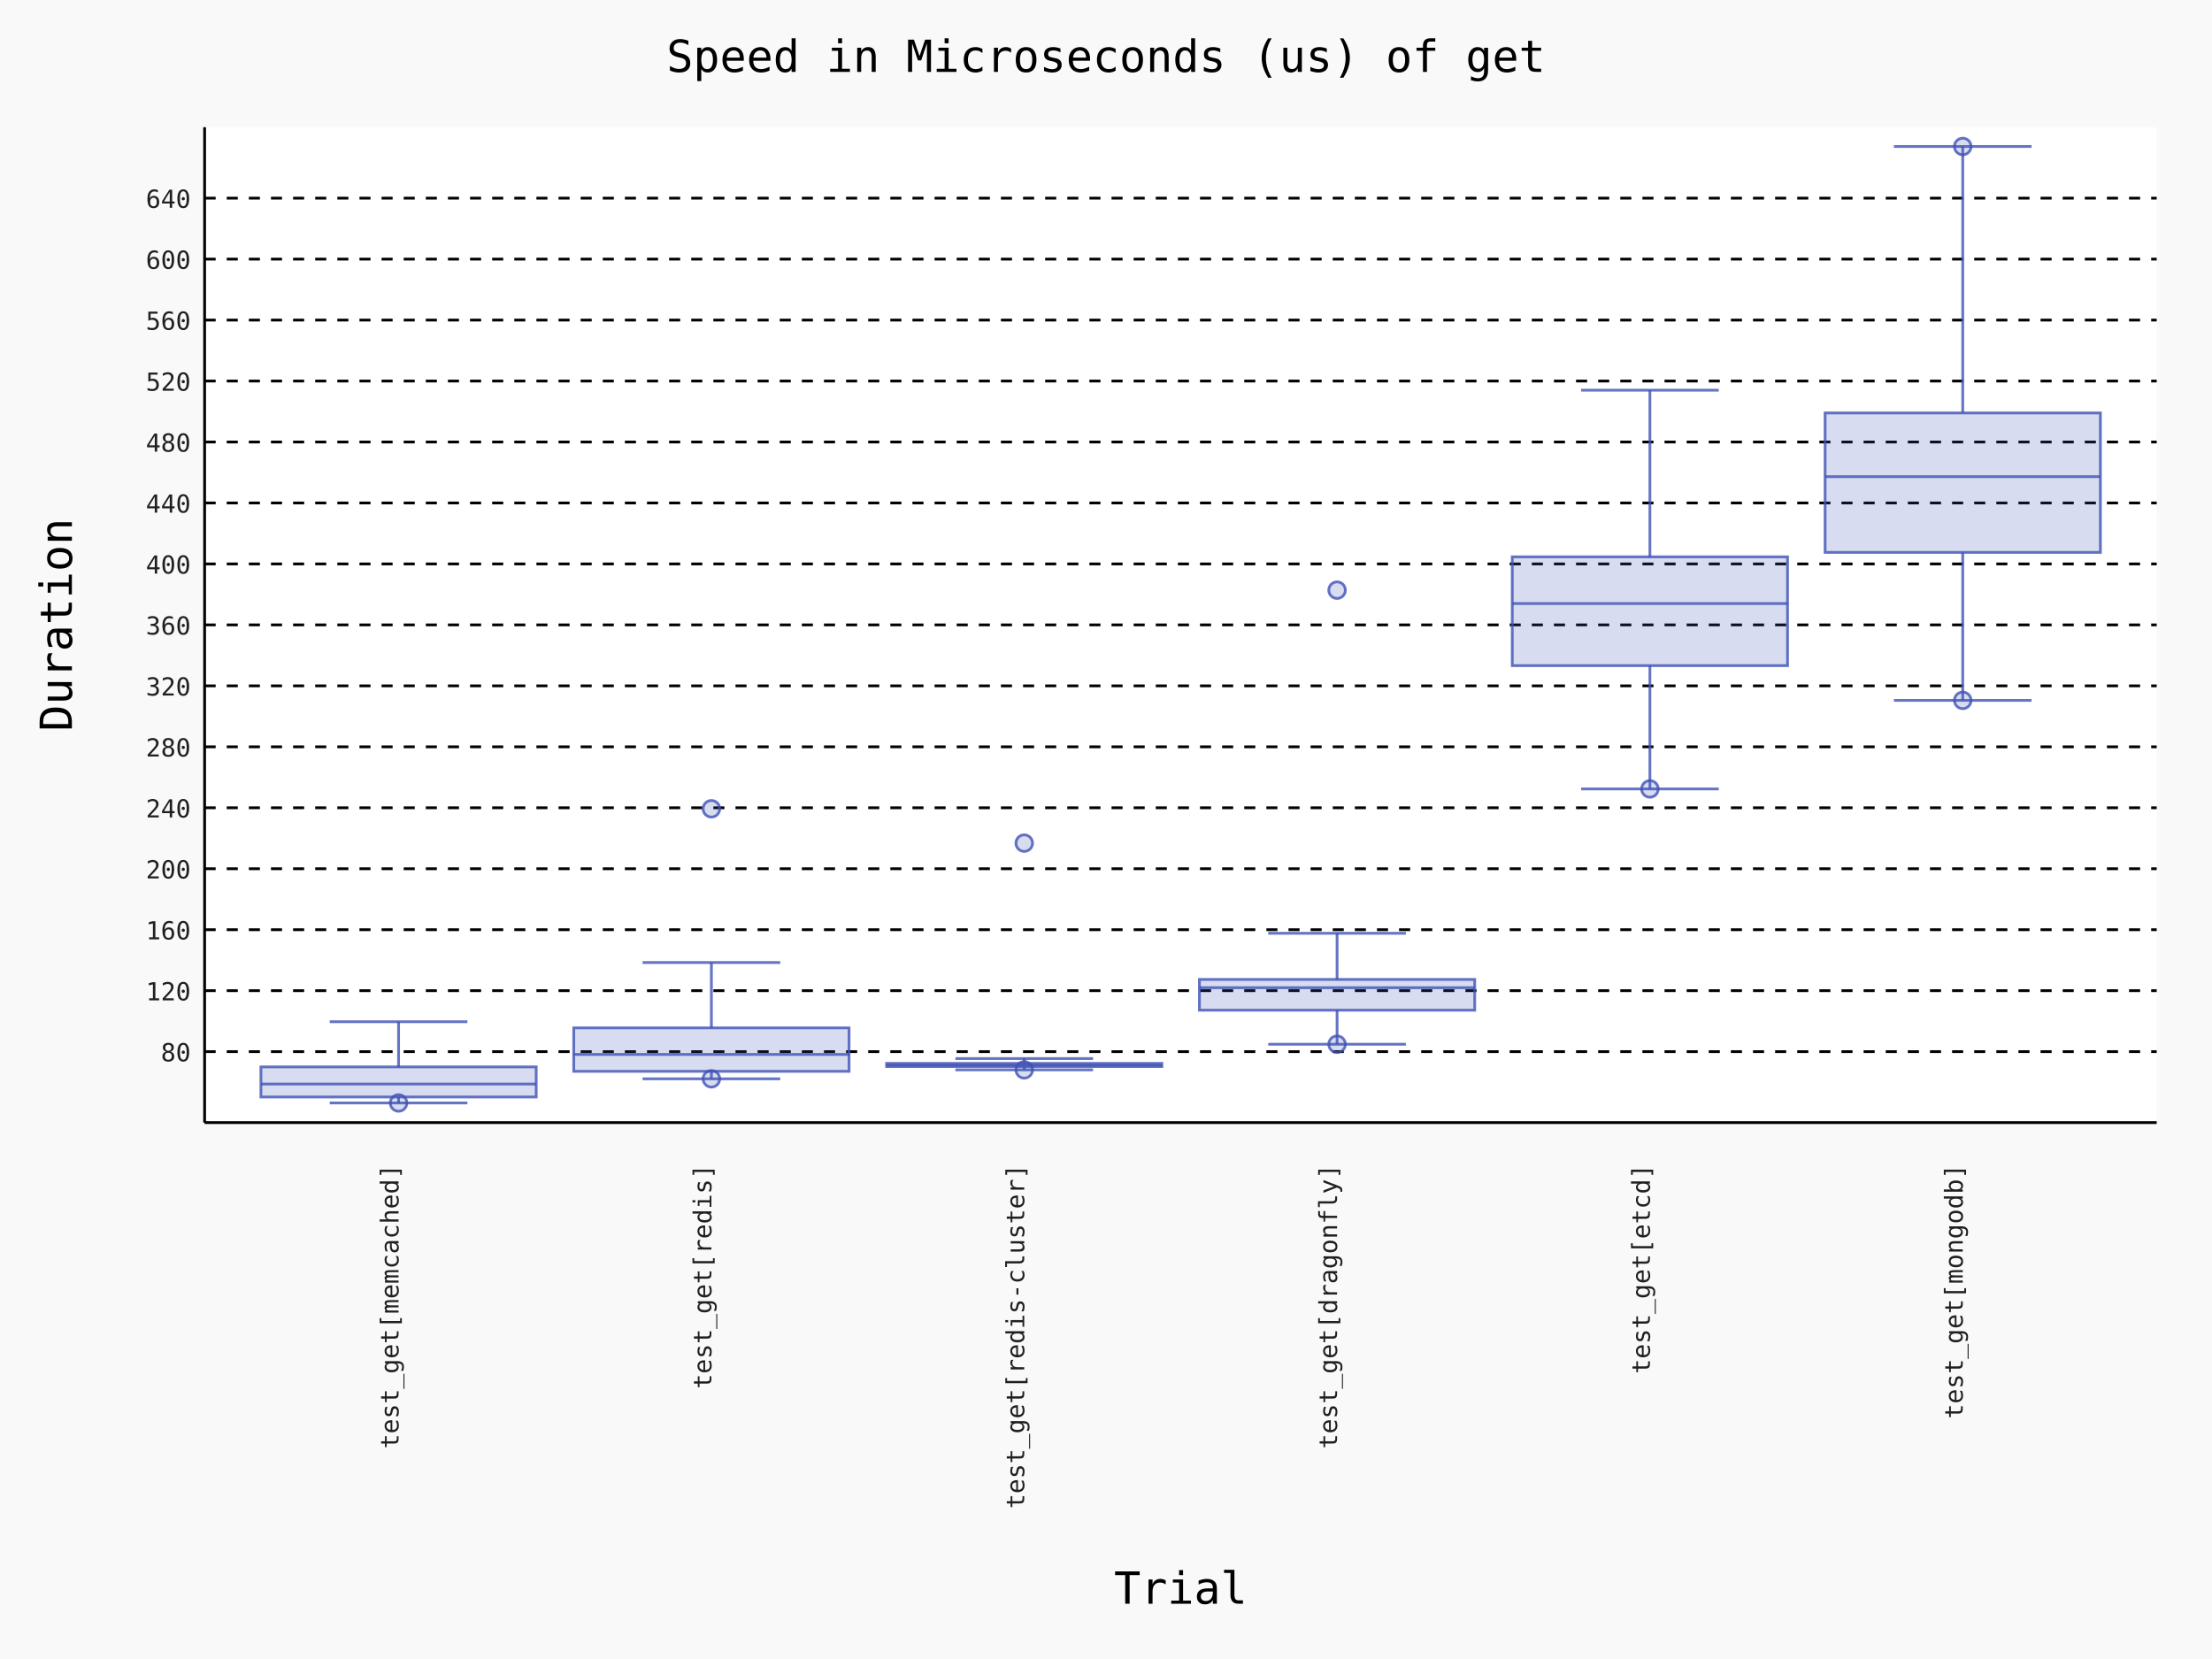
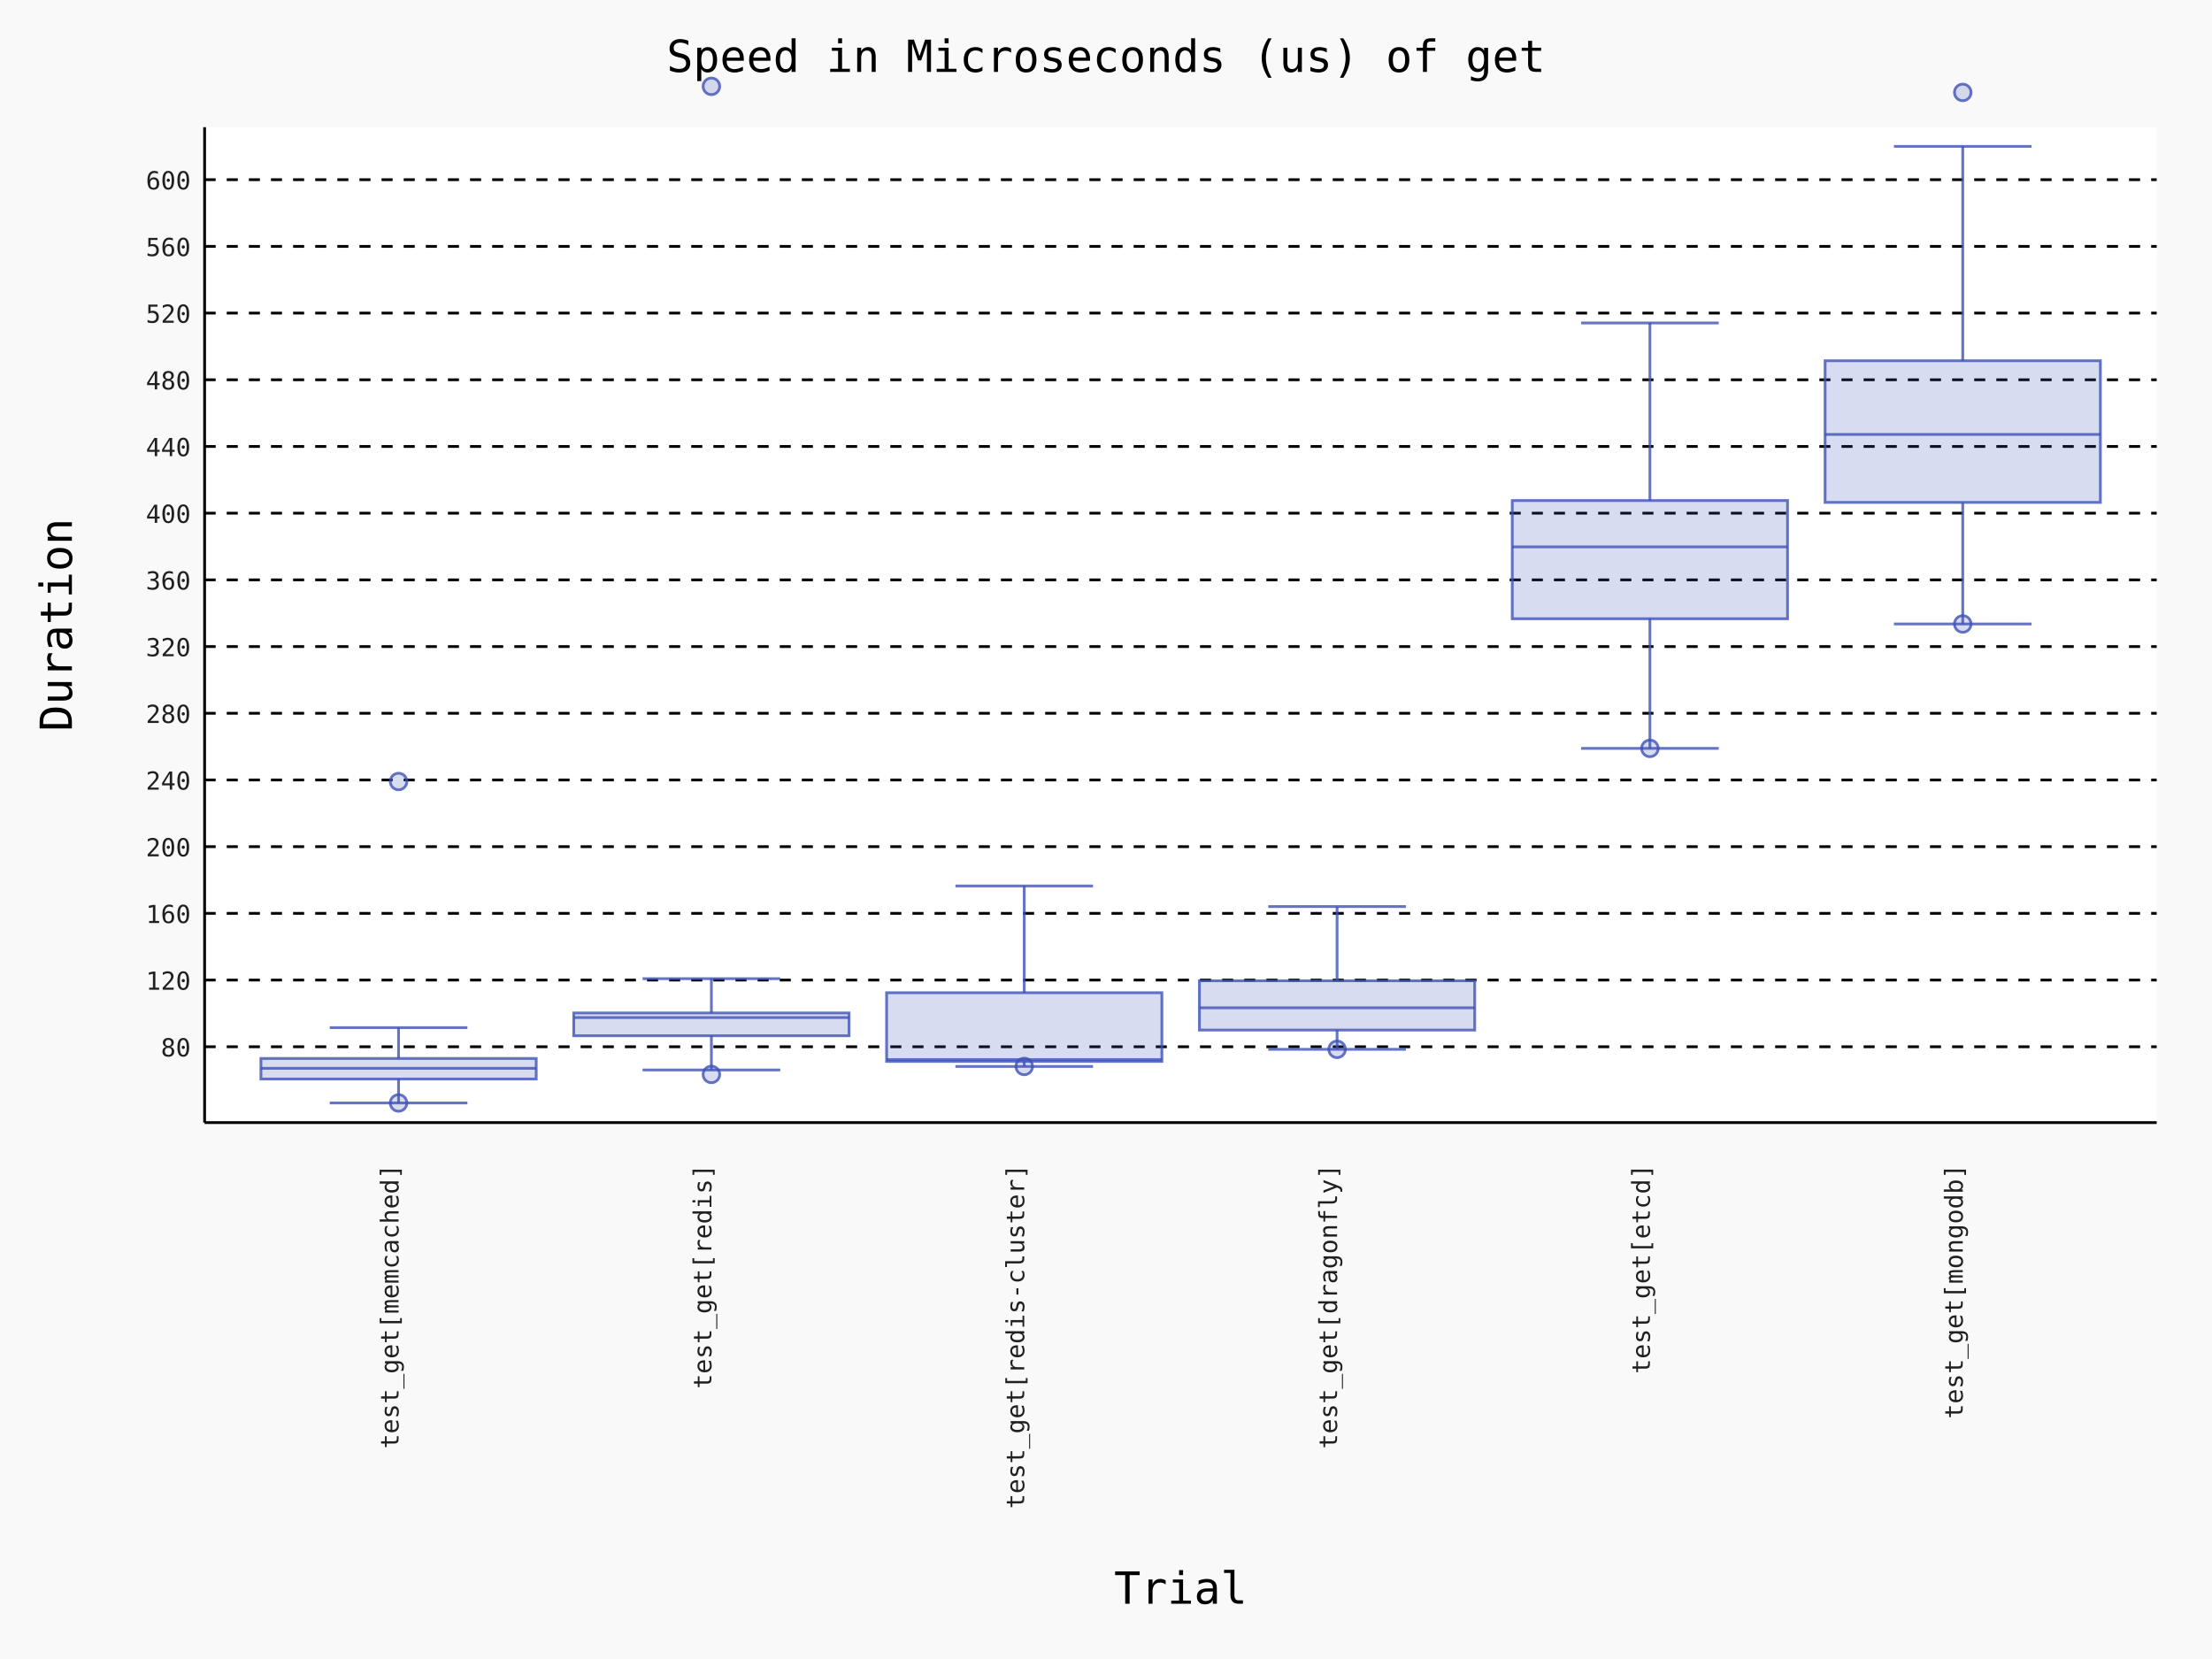
- <svg xmlns="http://www.w3.org/2000/svg" id="chart-d8cf6d34-5a58-4086-9bc0-e85a282c3389" class="pygal-chart" viewBox="0 0 800 600">
+ <svg xmlns="http://www.w3.org/2000/svg" id="chart-afa27201-4113-426b-b315-e849568bc737" class="pygal-chart" viewBox="0 0 800 600">
  <defs>
-     <style type="text/css">#chart-d8cf6d34-5a58-4086-9bc0-e85a282c3389{-webkit-user-select:none;-webkit-font-smoothing:antialiased;font-family:Consolas,"Deja Vu Sans Mono","Bitstream Vera Sans Mono","Courier New",monospace}#chart-d8cf6d34-5a58-4086-9bc0-e85a282c3389 .title{font-family:Consolas,"Deja Vu Sans Mono","Bitstream Vera Sans Mono","Courier New",monospace;font-size:16px}#chart-d8cf6d34-5a58-4086-9bc0-e85a282c3389 .legends .legend text{font-family:Consolas,"Deja Vu Sans Mono","Bitstream Vera Sans Mono","Courier New",monospace;font-size:14px}#chart-d8cf6d34-5a58-4086-9bc0-e85a282c3389 .axis text{font-family:Consolas,"Deja Vu Sans Mono","Bitstream Vera Sans Mono","Courier New",monospace;font-size:10px}#chart-d8cf6d34-5a58-4086-9bc0-e85a282c3389 .axis text.major{font-family:Consolas,"Deja Vu Sans Mono","Bitstream Vera Sans Mono","Courier New",monospace;font-size:10px}#chart-d8cf6d34-5a58-4086-9bc0-e85a282c3389 .text-overlay text.value{font-family:Consolas,"Deja Vu Sans Mono","Bitstream Vera Sans Mono","Courier New",monospace;font-size:16px}#chart-d8cf6d34-5a58-4086-9bc0-e85a282c3389 .text-overlay text.label{font-family:Consolas,"Deja Vu Sans Mono","Bitstream Vera Sans Mono","Courier New",monospace;font-size:10px}#chart-d8cf6d34-5a58-4086-9bc0-e85a282c3389 .tooltip{font-family:Consolas,"Deja Vu Sans Mono","Bitstream Vera Sans Mono","Courier New",monospace;font-size:14px}#chart-d8cf6d34-5a58-4086-9bc0-e85a282c3389 text.no_data{font-family:Consolas,"Deja Vu Sans Mono","Bitstream Vera Sans Mono","Courier New",monospace;font-size:64px}
- #chart-d8cf6d34-5a58-4086-9bc0-e85a282c3389{background-color:rgba(249,249,249,1)}#chart-d8cf6d34-5a58-4086-9bc0-e85a282c3389 path,#chart-d8cf6d34-5a58-4086-9bc0-e85a282c3389 line,#chart-d8cf6d34-5a58-4086-9bc0-e85a282c3389 rect,#chart-d8cf6d34-5a58-4086-9bc0-e85a282c3389 circle{-webkit-transition:150ms;-moz-transition:150ms;transition:150ms}#chart-d8cf6d34-5a58-4086-9bc0-e85a282c3389 .graph &gt; .background{fill:rgba(249,249,249,1)}#chart-d8cf6d34-5a58-4086-9bc0-e85a282c3389 .plot &gt; .background{fill:rgba(255,255,255,1)}#chart-d8cf6d34-5a58-4086-9bc0-e85a282c3389 .graph{fill:rgba(0,0,0,.87)}#chart-d8cf6d34-5a58-4086-9bc0-e85a282c3389 text.no_data{fill:rgba(0,0,0,1)}#chart-d8cf6d34-5a58-4086-9bc0-e85a282c3389 .title{fill:rgba(0,0,0,1)}#chart-d8cf6d34-5a58-4086-9bc0-e85a282c3389 .legends .legend text{fill:rgba(0,0,0,.87)}#chart-d8cf6d34-5a58-4086-9bc0-e85a282c3389 .legends .legend:hover text{fill:rgba(0,0,0,1)}#chart-d8cf6d34-5a58-4086-9bc0-e85a282c3389 .axis .line{stroke:rgba(0,0,0,1)}#chart-d8cf6d34-5a58-4086-9bc0-e85a282c3389 .axis .guide.line{stroke:rgba(0,0,0,.54)}#chart-d8cf6d34-5a58-4086-9bc0-e85a282c3389 .axis .major.line{stroke:rgba(0,0,0,.87)}#chart-d8cf6d34-5a58-4086-9bc0-e85a282c3389 .axis text.major{fill:rgba(0,0,0,1)}#chart-d8cf6d34-5a58-4086-9bc0-e85a282c3389 .axis.y .guides:hover .guide.line,#chart-d8cf6d34-5a58-4086-9bc0-e85a282c3389 .line-graph .axis.x .guides:hover .guide.line,#chart-d8cf6d34-5a58-4086-9bc0-e85a282c3389 .stackedline-graph .axis.x .guides:hover .guide.line,#chart-d8cf6d34-5a58-4086-9bc0-e85a282c3389 .xy-graph .axis.x .guides:hover .guide.line{stroke:rgba(0,0,0,1)}#chart-d8cf6d34-5a58-4086-9bc0-e85a282c3389 .axis .guides:hover text{fill:rgba(0,0,0,1)}#chart-d8cf6d34-5a58-4086-9bc0-e85a282c3389 .reactive{fill-opacity:.7;stroke-opacity:.8;stroke-width:1}#chart-d8cf6d34-5a58-4086-9bc0-e85a282c3389 .ci{stroke:rgba(0,0,0,.87)}#chart-d8cf6d34-5a58-4086-9bc0-e85a282c3389 .reactive.active,#chart-d8cf6d34-5a58-4086-9bc0-e85a282c3389 .active .reactive{fill-opacity:.8;stroke-opacity:.9;stroke-width:4}#chart-d8cf6d34-5a58-4086-9bc0-e85a282c3389 .ci .reactive.active{stroke-width:1.5}#chart-d8cf6d34-5a58-4086-9bc0-e85a282c3389 .series text{fill:rgba(0,0,0,1)}#chart-d8cf6d34-5a58-4086-9bc0-e85a282c3389 .tooltip rect{fill:rgba(255,255,255,1);stroke:rgba(0,0,0,1);-webkit-transition:opacity 150ms;-moz-transition:opacity 150ms;transition:opacity 150ms}#chart-d8cf6d34-5a58-4086-9bc0-e85a282c3389 .tooltip .label{fill:rgba(0,0,0,.87)}#chart-d8cf6d34-5a58-4086-9bc0-e85a282c3389 .tooltip .label{fill:rgba(0,0,0,.87)}#chart-d8cf6d34-5a58-4086-9bc0-e85a282c3389 .tooltip .legend{font-size:.8em;fill:rgba(0,0,0,.54)}#chart-d8cf6d34-5a58-4086-9bc0-e85a282c3389 .tooltip .x_label{font-size:.6em;fill:rgba(0,0,0,1)}#chart-d8cf6d34-5a58-4086-9bc0-e85a282c3389 .tooltip .xlink{font-size:.5em;text-decoration:underline}#chart-d8cf6d34-5a58-4086-9bc0-e85a282c3389 .tooltip .value{font-size:1.5em}#chart-d8cf6d34-5a58-4086-9bc0-e85a282c3389 .bound{font-size:.5em}#chart-d8cf6d34-5a58-4086-9bc0-e85a282c3389 .max-value{font-size:.75em;fill:rgba(0,0,0,.54)}#chart-d8cf6d34-5a58-4086-9bc0-e85a282c3389 .map-element{fill:rgba(255,255,255,1);stroke:rgba(0,0,0,.54) !important}#chart-d8cf6d34-5a58-4086-9bc0-e85a282c3389 .map-element .reactive{fill-opacity:inherit;stroke-opacity:inherit}#chart-d8cf6d34-5a58-4086-9bc0-e85a282c3389 .color-0,#chart-d8cf6d34-5a58-4086-9bc0-e85a282c3389 .color-0 a:visited{stroke:#3F51B5;fill:#3F51B5}#chart-d8cf6d34-5a58-4086-9bc0-e85a282c3389 .color-1,#chart-d8cf6d34-5a58-4086-9bc0-e85a282c3389 .color-1 a:visited{stroke:#3F51B5;fill:#3F51B5}#chart-d8cf6d34-5a58-4086-9bc0-e85a282c3389 .color-2,#chart-d8cf6d34-5a58-4086-9bc0-e85a282c3389 .color-2 a:visited{stroke:#3F51B5;fill:#3F51B5}#chart-d8cf6d34-5a58-4086-9bc0-e85a282c3389 .color-3,#chart-d8cf6d34-5a58-4086-9bc0-e85a282c3389 .color-3 a:visited{stroke:#3F51B5;fill:#3F51B5}#chart-d8cf6d34-5a58-4086-9bc0-e85a282c3389 .color-4,#chart-d8cf6d34-5a58-4086-9bc0-e85a282c3389 .color-4 a:visited{stroke:#3F51B5;fill:#3F51B5}#chart-d8cf6d34-5a58-4086-9bc0-e85a282c3389 .color-5,#chart-d8cf6d34-5a58-4086-9bc0-e85a282c3389 .color-5 a:visited{stroke:#3F51B5;fill:#3F51B5}#chart-d8cf6d34-5a58-4086-9bc0-e85a282c3389 .text-overlay .color-0 text{fill:black}#chart-d8cf6d34-5a58-4086-9bc0-e85a282c3389 .text-overlay .color-1 text{fill:black}#chart-d8cf6d34-5a58-4086-9bc0-e85a282c3389 .text-overlay .color-2 text{fill:black}#chart-d8cf6d34-5a58-4086-9bc0-e85a282c3389 .text-overlay .color-3 text{fill:black}#chart-d8cf6d34-5a58-4086-9bc0-e85a282c3389 .text-overlay .color-4 text{fill:black}#chart-d8cf6d34-5a58-4086-9bc0-e85a282c3389 .text-overlay .color-5 text{fill:black}
- #chart-d8cf6d34-5a58-4086-9bc0-e85a282c3389 text.no_data{text-anchor:middle}#chart-d8cf6d34-5a58-4086-9bc0-e85a282c3389 .guide.line{fill:none}#chart-d8cf6d34-5a58-4086-9bc0-e85a282c3389 .centered{text-anchor:middle}#chart-d8cf6d34-5a58-4086-9bc0-e85a282c3389 .title{text-anchor:middle}#chart-d8cf6d34-5a58-4086-9bc0-e85a282c3389 .legends .legend text{fill-opacity:1}#chart-d8cf6d34-5a58-4086-9bc0-e85a282c3389 .axis.x text{text-anchor:middle}#chart-d8cf6d34-5a58-4086-9bc0-e85a282c3389 .axis.x:not(.web) text[transform]{text-anchor:start}#chart-d8cf6d34-5a58-4086-9bc0-e85a282c3389 .axis.x:not(.web) text[transform].backwards{text-anchor:end}#chart-d8cf6d34-5a58-4086-9bc0-e85a282c3389 .axis.y text{text-anchor:end}#chart-d8cf6d34-5a58-4086-9bc0-e85a282c3389 .axis.y text[transform].backwards{text-anchor:start}#chart-d8cf6d34-5a58-4086-9bc0-e85a282c3389 .axis.y2 text{text-anchor:start}#chart-d8cf6d34-5a58-4086-9bc0-e85a282c3389 .axis.y2 text[transform].backwards{text-anchor:end}#chart-d8cf6d34-5a58-4086-9bc0-e85a282c3389 .axis .guide.line{stroke-dasharray:4,4;stroke:black}#chart-d8cf6d34-5a58-4086-9bc0-e85a282c3389 .axis .major.guide.line{stroke-dasharray:6,6;stroke:black}#chart-d8cf6d34-5a58-4086-9bc0-e85a282c3389 .horizontal .axis.y .guide.line,#chart-d8cf6d34-5a58-4086-9bc0-e85a282c3389 .horizontal .axis.y2 .guide.line,#chart-d8cf6d34-5a58-4086-9bc0-e85a282c3389 .vertical .axis.x .guide.line{opacity:0}#chart-d8cf6d34-5a58-4086-9bc0-e85a282c3389 .horizontal .axis.always_show .guide.line,#chart-d8cf6d34-5a58-4086-9bc0-e85a282c3389 .vertical .axis.always_show .guide.line{opacity:1 !important}#chart-d8cf6d34-5a58-4086-9bc0-e85a282c3389 .axis.y .guides:hover .guide.line,#chart-d8cf6d34-5a58-4086-9bc0-e85a282c3389 .axis.y2 .guides:hover .guide.line,#chart-d8cf6d34-5a58-4086-9bc0-e85a282c3389 .axis.x .guides:hover .guide.line{opacity:1}#chart-d8cf6d34-5a58-4086-9bc0-e85a282c3389 .axis .guides:hover text{opacity:1}#chart-d8cf6d34-5a58-4086-9bc0-e85a282c3389 .nofill{fill:none}#chart-d8cf6d34-5a58-4086-9bc0-e85a282c3389 .subtle-fill{fill-opacity:.2}#chart-d8cf6d34-5a58-4086-9bc0-e85a282c3389 .dot{stroke-width:1px;fill-opacity:1;stroke-opacity:1}#chart-d8cf6d34-5a58-4086-9bc0-e85a282c3389 .dot.active{stroke-width:5px}#chart-d8cf6d34-5a58-4086-9bc0-e85a282c3389 .dot.negative{fill:transparent}#chart-d8cf6d34-5a58-4086-9bc0-e85a282c3389 text,#chart-d8cf6d34-5a58-4086-9bc0-e85a282c3389 tspan{stroke:none !important}#chart-d8cf6d34-5a58-4086-9bc0-e85a282c3389 .series text.active{opacity:1}#chart-d8cf6d34-5a58-4086-9bc0-e85a282c3389 .tooltip rect{fill-opacity:.95;stroke-width:.5}#chart-d8cf6d34-5a58-4086-9bc0-e85a282c3389 .tooltip text{fill-opacity:1}#chart-d8cf6d34-5a58-4086-9bc0-e85a282c3389 .showable{visibility:hidden}#chart-d8cf6d34-5a58-4086-9bc0-e85a282c3389 .showable.shown{visibility:visible}#chart-d8cf6d34-5a58-4086-9bc0-e85a282c3389 .gauge-background{fill:rgba(229,229,229,1);stroke:none}#chart-d8cf6d34-5a58-4086-9bc0-e85a282c3389 .bg-lines{stroke:rgba(249,249,249,1);stroke-width:2px}
+     <style type="text/css">#chart-afa27201-4113-426b-b315-e849568bc737{-webkit-user-select:none;-webkit-font-smoothing:antialiased;font-family:Consolas,"Deja Vu Sans Mono","Bitstream Vera Sans Mono","Courier New",monospace}#chart-afa27201-4113-426b-b315-e849568bc737 .title{font-family:Consolas,"Deja Vu Sans Mono","Bitstream Vera Sans Mono","Courier New",monospace;font-size:16px}#chart-afa27201-4113-426b-b315-e849568bc737 .legends .legend text{font-family:Consolas,"Deja Vu Sans Mono","Bitstream Vera Sans Mono","Courier New",monospace;font-size:14px}#chart-afa27201-4113-426b-b315-e849568bc737 .axis text{font-family:Consolas,"Deja Vu Sans Mono","Bitstream Vera Sans Mono","Courier New",monospace;font-size:10px}#chart-afa27201-4113-426b-b315-e849568bc737 .axis text.major{font-family:Consolas,"Deja Vu Sans Mono","Bitstream Vera Sans Mono","Courier New",monospace;font-size:10px}#chart-afa27201-4113-426b-b315-e849568bc737 .text-overlay text.value{font-family:Consolas,"Deja Vu Sans Mono","Bitstream Vera Sans Mono","Courier New",monospace;font-size:16px}#chart-afa27201-4113-426b-b315-e849568bc737 .text-overlay text.label{font-family:Consolas,"Deja Vu Sans Mono","Bitstream Vera Sans Mono","Courier New",monospace;font-size:10px}#chart-afa27201-4113-426b-b315-e849568bc737 .tooltip{font-family:Consolas,"Deja Vu Sans Mono","Bitstream Vera Sans Mono","Courier New",monospace;font-size:14px}#chart-afa27201-4113-426b-b315-e849568bc737 text.no_data{font-family:Consolas,"Deja Vu Sans Mono","Bitstream Vera Sans Mono","Courier New",monospace;font-size:64px}
+ #chart-afa27201-4113-426b-b315-e849568bc737{background-color:rgba(249,249,249,1)}#chart-afa27201-4113-426b-b315-e849568bc737 path,#chart-afa27201-4113-426b-b315-e849568bc737 line,#chart-afa27201-4113-426b-b315-e849568bc737 rect,#chart-afa27201-4113-426b-b315-e849568bc737 circle{-webkit-transition:150ms;-moz-transition:150ms;transition:150ms}#chart-afa27201-4113-426b-b315-e849568bc737 .graph &gt; .background{fill:rgba(249,249,249,1)}#chart-afa27201-4113-426b-b315-e849568bc737 .plot &gt; .background{fill:rgba(255,255,255,1)}#chart-afa27201-4113-426b-b315-e849568bc737 .graph{fill:rgba(0,0,0,.87)}#chart-afa27201-4113-426b-b315-e849568bc737 text.no_data{fill:rgba(0,0,0,1)}#chart-afa27201-4113-426b-b315-e849568bc737 .title{fill:rgba(0,0,0,1)}#chart-afa27201-4113-426b-b315-e849568bc737 .legends .legend text{fill:rgba(0,0,0,.87)}#chart-afa27201-4113-426b-b315-e849568bc737 .legends .legend:hover text{fill:rgba(0,0,0,1)}#chart-afa27201-4113-426b-b315-e849568bc737 .axis .line{stroke:rgba(0,0,0,1)}#chart-afa27201-4113-426b-b315-e849568bc737 .axis .guide.line{stroke:rgba(0,0,0,.54)}#chart-afa27201-4113-426b-b315-e849568bc737 .axis .major.line{stroke:rgba(0,0,0,.87)}#chart-afa27201-4113-426b-b315-e849568bc737 .axis text.major{fill:rgba(0,0,0,1)}#chart-afa27201-4113-426b-b315-e849568bc737 .axis.y .guides:hover .guide.line,#chart-afa27201-4113-426b-b315-e849568bc737 .line-graph .axis.x .guides:hover .guide.line,#chart-afa27201-4113-426b-b315-e849568bc737 .stackedline-graph .axis.x .guides:hover .guide.line,#chart-afa27201-4113-426b-b315-e849568bc737 .xy-graph .axis.x .guides:hover .guide.line{stroke:rgba(0,0,0,1)}#chart-afa27201-4113-426b-b315-e849568bc737 .axis .guides:hover text{fill:rgba(0,0,0,1)}#chart-afa27201-4113-426b-b315-e849568bc737 .reactive{fill-opacity:.7;stroke-opacity:.8;stroke-width:1}#chart-afa27201-4113-426b-b315-e849568bc737 .ci{stroke:rgba(0,0,0,.87)}#chart-afa27201-4113-426b-b315-e849568bc737 .reactive.active,#chart-afa27201-4113-426b-b315-e849568bc737 .active .reactive{fill-opacity:.8;stroke-opacity:.9;stroke-width:4}#chart-afa27201-4113-426b-b315-e849568bc737 .ci .reactive.active{stroke-width:1.5}#chart-afa27201-4113-426b-b315-e849568bc737 .series text{fill:rgba(0,0,0,1)}#chart-afa27201-4113-426b-b315-e849568bc737 .tooltip rect{fill:rgba(255,255,255,1);stroke:rgba(0,0,0,1);-webkit-transition:opacity 150ms;-moz-transition:opacity 150ms;transition:opacity 150ms}#chart-afa27201-4113-426b-b315-e849568bc737 .tooltip .label{fill:rgba(0,0,0,.87)}#chart-afa27201-4113-426b-b315-e849568bc737 .tooltip .label{fill:rgba(0,0,0,.87)}#chart-afa27201-4113-426b-b315-e849568bc737 .tooltip .legend{font-size:.8em;fill:rgba(0,0,0,.54)}#chart-afa27201-4113-426b-b315-e849568bc737 .tooltip .x_label{font-size:.6em;fill:rgba(0,0,0,1)}#chart-afa27201-4113-426b-b315-e849568bc737 .tooltip .xlink{font-size:.5em;text-decoration:underline}#chart-afa27201-4113-426b-b315-e849568bc737 .tooltip .value{font-size:1.5em}#chart-afa27201-4113-426b-b315-e849568bc737 .bound{font-size:.5em}#chart-afa27201-4113-426b-b315-e849568bc737 .max-value{font-size:.75em;fill:rgba(0,0,0,.54)}#chart-afa27201-4113-426b-b315-e849568bc737 .map-element{fill:rgba(255,255,255,1);stroke:rgba(0,0,0,.54) !important}#chart-afa27201-4113-426b-b315-e849568bc737 .map-element .reactive{fill-opacity:inherit;stroke-opacity:inherit}#chart-afa27201-4113-426b-b315-e849568bc737 .color-0,#chart-afa27201-4113-426b-b315-e849568bc737 .color-0 a:visited{stroke:#3F51B5;fill:#3F51B5}#chart-afa27201-4113-426b-b315-e849568bc737 .color-1,#chart-afa27201-4113-426b-b315-e849568bc737 .color-1 a:visited{stroke:#3F51B5;fill:#3F51B5}#chart-afa27201-4113-426b-b315-e849568bc737 .color-2,#chart-afa27201-4113-426b-b315-e849568bc737 .color-2 a:visited{stroke:#3F51B5;fill:#3F51B5}#chart-afa27201-4113-426b-b315-e849568bc737 .color-3,#chart-afa27201-4113-426b-b315-e849568bc737 .color-3 a:visited{stroke:#3F51B5;fill:#3F51B5}#chart-afa27201-4113-426b-b315-e849568bc737 .color-4,#chart-afa27201-4113-426b-b315-e849568bc737 .color-4 a:visited{stroke:#3F51B5;fill:#3F51B5}#chart-afa27201-4113-426b-b315-e849568bc737 .color-5,#chart-afa27201-4113-426b-b315-e849568bc737 .color-5 a:visited{stroke:#3F51B5;fill:#3F51B5}#chart-afa27201-4113-426b-b315-e849568bc737 .text-overlay .color-0 text{fill:black}#chart-afa27201-4113-426b-b315-e849568bc737 .text-overlay .color-1 text{fill:black}#chart-afa27201-4113-426b-b315-e849568bc737 .text-overlay .color-2 text{fill:black}#chart-afa27201-4113-426b-b315-e849568bc737 .text-overlay .color-3 text{fill:black}#chart-afa27201-4113-426b-b315-e849568bc737 .text-overlay .color-4 text{fill:black}#chart-afa27201-4113-426b-b315-e849568bc737 .text-overlay .color-5 text{fill:black}
+ #chart-afa27201-4113-426b-b315-e849568bc737 text.no_data{text-anchor:middle}#chart-afa27201-4113-426b-b315-e849568bc737 .guide.line{fill:none}#chart-afa27201-4113-426b-b315-e849568bc737 .centered{text-anchor:middle}#chart-afa27201-4113-426b-b315-e849568bc737 .title{text-anchor:middle}#chart-afa27201-4113-426b-b315-e849568bc737 .legends .legend text{fill-opacity:1}#chart-afa27201-4113-426b-b315-e849568bc737 .axis.x text{text-anchor:middle}#chart-afa27201-4113-426b-b315-e849568bc737 .axis.x:not(.web) text[transform]{text-anchor:start}#chart-afa27201-4113-426b-b315-e849568bc737 .axis.x:not(.web) text[transform].backwards{text-anchor:end}#chart-afa27201-4113-426b-b315-e849568bc737 .axis.y text{text-anchor:end}#chart-afa27201-4113-426b-b315-e849568bc737 .axis.y text[transform].backwards{text-anchor:start}#chart-afa27201-4113-426b-b315-e849568bc737 .axis.y2 text{text-anchor:start}#chart-afa27201-4113-426b-b315-e849568bc737 .axis.y2 text[transform].backwards{text-anchor:end}#chart-afa27201-4113-426b-b315-e849568bc737 .axis .guide.line{stroke-dasharray:4,4;stroke:black}#chart-afa27201-4113-426b-b315-e849568bc737 .axis .major.guide.line{stroke-dasharray:6,6;stroke:black}#chart-afa27201-4113-426b-b315-e849568bc737 .horizontal .axis.y .guide.line,#chart-afa27201-4113-426b-b315-e849568bc737 .horizontal .axis.y2 .guide.line,#chart-afa27201-4113-426b-b315-e849568bc737 .vertical .axis.x .guide.line{opacity:0}#chart-afa27201-4113-426b-b315-e849568bc737 .horizontal .axis.always_show .guide.line,#chart-afa27201-4113-426b-b315-e849568bc737 .vertical .axis.always_show .guide.line{opacity:1 !important}#chart-afa27201-4113-426b-b315-e849568bc737 .axis.y .guides:hover .guide.line,#chart-afa27201-4113-426b-b315-e849568bc737 .axis.y2 .guides:hover .guide.line,#chart-afa27201-4113-426b-b315-e849568bc737 .axis.x .guides:hover .guide.line{opacity:1}#chart-afa27201-4113-426b-b315-e849568bc737 .axis .guides:hover text{opacity:1}#chart-afa27201-4113-426b-b315-e849568bc737 .nofill{fill:none}#chart-afa27201-4113-426b-b315-e849568bc737 .subtle-fill{fill-opacity:.2}#chart-afa27201-4113-426b-b315-e849568bc737 .dot{stroke-width:1px;fill-opacity:1;stroke-opacity:1}#chart-afa27201-4113-426b-b315-e849568bc737 .dot.active{stroke-width:5px}#chart-afa27201-4113-426b-b315-e849568bc737 .dot.negative{fill:transparent}#chart-afa27201-4113-426b-b315-e849568bc737 text,#chart-afa27201-4113-426b-b315-e849568bc737 tspan{stroke:none !important}#chart-afa27201-4113-426b-b315-e849568bc737 .series text.active{opacity:1}#chart-afa27201-4113-426b-b315-e849568bc737 .tooltip rect{fill-opacity:.95;stroke-width:.5}#chart-afa27201-4113-426b-b315-e849568bc737 .tooltip text{fill-opacity:1}#chart-afa27201-4113-426b-b315-e849568bc737 .showable{visibility:hidden}#chart-afa27201-4113-426b-b315-e849568bc737 .showable.shown{visibility:visible}#chart-afa27201-4113-426b-b315-e849568bc737 .gauge-background{fill:rgba(229,229,229,1);stroke:none}#chart-afa27201-4113-426b-b315-e849568bc737 .bg-lines{stroke:rgba(249,249,249,1);stroke-width:2px}
.tooltip .value{font-size:1em !important}.axis text{font-size:9px !important}</style>
  </defs>
  <g class="graph custombox-graph vertical">
    <rect x="0" y="0" width="800" height="600" class="background" />
    <g transform="translate(74, 46)" class="plot">
      <rect x="0" y="0" width="706.0" height="360.0" class="background" />
      <g class="axis y always_show">
        <path d="M0 360 h706" class="line" />
        <g class="guides">
-           <path d="M0 334.336 h706" class="guide line" />
-           <text x="-5" y="337.836" class="">80</text>
-         </g>
-         <g class="guides">
-           <path d="M0 312.288 h706" class="guide line" />
-           <text x="-5" y="315.788" class="">120</text>
-         </g>
-         <g class="guides">
-           <path d="M0 290.24 h706" class="guide line" />
-           <text x="-5" y="293.74" class="">160</text>
-         </g>
-         <g class="guides">
-           <path d="M0 268.192 h706" class="guide line" />
-           <text x="-5" y="271.692" class="">200</text>
-         </g>
-         <g class="guides">
-           <path d="M0 246.144 h706" class="guide line" />
-           <text x="-5" y="249.644" class="">240</text>
-         </g>
-         <g class="guides">
-           <path d="M0 224.096 h706" class="guide line" />
-           <text x="-5" y="227.596" class="">280</text>
-         </g>
-         <g class="guides">
-           <path d="M0 202.048 h706" class="guide line" />
-           <text x="-5" y="205.548" class="">320</text>
-         </g>
-         <g class="guides">
-           <path d="M0 180 h706" class="guide line" />
-           <text x="-5" y="183.5" class="">360</text>
-         </g>
-         <g class="guides">
-           <path d="M0 157.952 h706" class="guide line" />
-           <text x="-5" y="161.452" class="">400</text>
-         </g>
-         <g class="guides">
-           <path d="M0 135.904 h706" class="guide line" />
-           <text x="-5" y="139.404" class="">440</text>
-         </g>
-         <g class="guides">
-           <path d="M0 113.856 h706" class="guide line" />
-           <text x="-5" y="117.356" class="">480</text>
-         </g>
-         <g class="guides">
-           <path d="M0 91.808 h706" class="guide line" />
-           <text x="-5" y="95.308" class="">520</text>
-         </g>
-         <g class="guides">
-           <path d="M0 69.76 h706" class="guide line" />
-           <text x="-5" y="73.26" class="">560</text>
-         </g>
-         <g class="guides">
-           <path d="M0 47.712 h706" class="guide line" />
-           <text x="-5" y="51.212" class="">600</text>
-         </g>
-         <g class="guides">
-           <path d="M0 25.664 h706" class="guide line" />
-           <text x="-5" y="29.164" class="">640</text>
+           <path d="M0 332.573 h706" class="guide line" />
+           <text x="-5" y="336.073" class="">80</text>
+         </g>
+         <g class="guides">
+           <path d="M0 308.451 h706" class="guide line" />
+           <text x="-5" y="311.951" class="">120</text>
+         </g>
+         <g class="guides">
+           <path d="M0 284.329 h706" class="guide line" />
+           <text x="-5" y="287.829" class="">160</text>
+         </g>
+         <g class="guides">
+           <path d="M0 260.206 h706" class="guide line" />
+           <text x="-5" y="263.706" class="">200</text>
+         </g>
+         <g class="guides">
+           <path d="M0 236.084 h706" class="guide line" />
+           <text x="-5" y="239.584" class="">240</text>
+         </g>
+         <g class="guides">
+           <path d="M0 211.962 h706" class="guide line" />
+           <text x="-5" y="215.462" class="">280</text>
+         </g>
+         <g class="guides">
+           <path d="M0 187.84 h706" class="guide line" />
+           <text x="-5" y="191.34" class="">320</text>
+         </g>
+         <g class="guides">
+           <path d="M0 163.718 h706" class="guide line" />
+           <text x="-5" y="167.218" class="">360</text>
+         </g>
+         <g class="guides">
+           <path d="M0 139.595 h706" class="guide line" />
+           <text x="-5" y="143.095" class="">400</text>
+         </g>
+         <g class="guides">
+           <path d="M0 115.473 h706" class="guide line" />
+           <text x="-5" y="118.973" class="">440</text>
+         </g>
+         <g class="guides">
+           <path d="M0 91.351 h706" class="guide line" />
+           <text x="-5" y="94.851" class="">480</text>
+         </g>
+         <g class="guides">
+           <path d="M0 67.229 h706" class="guide line" />
+           <text x="-5" y="70.729" class="">520</text>
+         </g>
+         <g class="guides">
+           <path d="M0 43.106 h706" class="guide line" />
+           <text x="-5" y="46.606" class="">560</text>
+         </g>
+         <g class="guides">
+           <path d="M0 18.984 h706" class="guide line" />
+           <text x="-5" y="22.484" class="">600</text>
        </g>
      </g>
      <g class="axis x">
        <path d="M0 0 v360" class="line" />
        <g class="guides">
          <path d="M70.147 0 v360" class="guide line" />
          <text x="70.147" y="375.0" class="backwards" transform="rotate(270 70.14744 375)">test_get[memcached]</text>
        </g>
        <g class="guides">
          <path d="M183.288 0 v360" class="guide line" />
          <text x="183.288" y="375.0" class="backwards" transform="rotate(270 183.2885 375)">test_get[redis]</text>
        </g>
        <g class="guides">
          <path d="M296.429 0 v360" class="guide line" />
          <text x="296.429" y="375.0" class="backwards" transform="rotate(270 296.4295 375)">test_get[redis-cluster]</text>
        </g>
        <g class="guides">
          <path d="M409.571 0 v360" class="guide line" />
          <text x="409.571" y="375.0" class="backwards" transform="rotate(270 409.5705 375)">test_get[dragonfly]</text>
        </g>
        <g class="guides">
          <path d="M522.712 0 v360" class="guide line" />
          <text x="522.712" y="375.0" class="backwards" transform="rotate(270 522.7115 375)">test_get[etcd]</text>
        </g>
        <g class="guides">
          <path d="M635.853 0 v360" class="guide line" />
          <text x="635.853" y="375.0" class="backwards" transform="rotate(270 635.8526 375)">test_get[mongodb]</text>
        </g>
      </g>
      <g class="series serie-0 color-0">
        <g class="boxes">
          <g class="box">
-             <path stroke-width="3" d="M45.256 352.901 L95.038 352.901" class="reactive tooltip-trigger" />
-             <path stroke-width="3" d="M20.365 346.055 L119.929 346.055" class="reactive tooltip-trigger" />
-             <path stroke-width="3" d="M45.256 323.523 L95.038 323.523" class="reactive tooltip-trigger" />
-             <path stroke-width="2" d="M70.147 352.901 L70.147 350.744" class="reactive tooltip-trigger" />
-             <path stroke-width="2" d="M70.147 323.523 L70.147 339.857" class="reactive tooltip-trigger" />
-             <rect x="20.365" y="339.857" height="10.887" width="99.564" class="subtle-fill reactive tooltip-trigger" />
-             <circle cx="70.147" cy="352.901" r="3" class="subtle-fill reactive tooltip-trigger" />
-             <circle cx="70.147" cy="-2878.695" r="3" class="subtle-fill reactive tooltip-trigger" />
+             <path stroke-width="3" d="M45.256 352.903 L95.038 352.903" class="reactive tooltip-trigger" />
+             <path stroke-width="3" d="M20.365 340.369 L119.929 340.369" class="reactive tooltip-trigger" />
+             <path stroke-width="3" d="M45.256 325.656 L95.038 325.656" class="reactive tooltip-trigger" />
+             <path stroke-width="2" d="M70.147 352.903 L70.147 344.238" class="reactive tooltip-trigger" />
+             <path stroke-width="2" d="M70.147 325.656 L70.147 336.81" class="reactive tooltip-trigger" />
+             <rect x="20.365" y="336.81" height="7.428" width="99.564" class="subtle-fill reactive tooltip-trigger" />
+             <circle cx="70.147" cy="352.903" r="3" class="subtle-fill reactive tooltip-trigger" />
+             <circle cx="70.147" cy="236.642" r="3" class="subtle-fill reactive tooltip-trigger" />
          </g>
        </g>
      </g>
      <g class="series serie-1 color-1">
        <g class="boxes">
          <g class="box">
-             <path stroke-width="3" d="M158.397 344.169 L208.179 344.169" class="reactive tooltip-trigger" />
-             <path stroke-width="3" d="M133.506 335.353 L233.071 335.353" class="reactive tooltip-trigger" />
-             <path stroke-width="3" d="M158.397 302.113 L208.179 302.113" class="reactive tooltip-trigger" />
-             <path stroke-width="2" d="M183.288 344.169 L183.288 341.464" class="reactive tooltip-trigger" />
-             <path stroke-width="2" d="M183.288 302.113 L183.288 325.746" class="reactive tooltip-trigger" />
-             <rect x="133.506" y="325.746" height="15.718" width="99.564" class="subtle-fill reactive tooltip-trigger" />
-             <circle cx="183.288" cy="344.169" r="3" class="subtle-fill reactive tooltip-trigger" />
-             <circle cx="183.288" cy="246.508" r="3" class="subtle-fill reactive tooltip-trigger" />
+             <path stroke-width="3" d="M158.397 340.969 L208.179 340.969" class="reactive tooltip-trigger" />
+             <path stroke-width="3" d="M133.506 322.009 L233.071 322.009" class="reactive tooltip-trigger" />
+             <path stroke-width="3" d="M158.397 307.95 L208.179 307.95" class="reactive tooltip-trigger" />
+             <path stroke-width="2" d="M183.288 340.969 L183.288 328.598" class="reactive tooltip-trigger" />
+             <path stroke-width="2" d="M183.288 307.95 L183.288 320.351" class="reactive tooltip-trigger" />
+             <rect x="133.506" y="320.351" height="8.248" width="99.564" class="subtle-fill reactive tooltip-trigger" />
+             <circle cx="183.288" cy="342.581" r="3" class="subtle-fill reactive tooltip-trigger" />
+             <circle cx="183.288" cy="-14.775" r="3" class="subtle-fill reactive tooltip-trigger" />
          </g>
        </g>
      </g>
      <g class="series serie-2 color-2">
        <g class="boxes">
          <g class="box">
-             <path stroke-width="3" d="M271.538 340.926 L321.321 340.926" class="reactive tooltip-trigger" />
-             <path stroke-width="3" d="M246.647 339.216 L346.212 339.216" class="reactive tooltip-trigger" />
-             <path stroke-width="3" d="M271.538 336.845 L321.321 336.845" class="reactive tooltip-trigger" />
-             <path stroke-width="2" d="M296.429 340.926 L296.429 339.732" class="reactive tooltip-trigger" />
-             <path stroke-width="2" d="M296.429 336.845 L296.429 338.585" class="reactive tooltip-trigger" />
-             <rect x="246.647" y="338.585" height="1.147" width="99.564" class="subtle-fill reactive tooltip-trigger" />
-             <circle cx="296.429" cy="340.926" r="3" class="subtle-fill reactive tooltip-trigger" />
-             <circle cx="296.429" cy="258.931" r="3" class="subtle-fill reactive tooltip-trigger" />
+             <path stroke-width="3" d="M271.538 339.699 L321.321 339.699" class="reactive tooltip-trigger" />
+             <path stroke-width="3" d="M246.647 337.212 L346.212 337.212" class="reactive tooltip-trigger" />
+             <path stroke-width="3" d="M271.538 274.421 L321.321 274.421" class="reactive tooltip-trigger" />
+             <path stroke-width="2" d="M296.429 339.699 L296.429 337.878" class="reactive tooltip-trigger" />
+             <path stroke-width="2" d="M296.429 274.421 L296.429 313.03" class="reactive tooltip-trigger" />
+             <rect x="246.647" y="313.03" height="24.848" width="99.564" class="subtle-fill reactive tooltip-trigger" />
+             <circle cx="296.429" cy="339.699" r="3" class="subtle-fill reactive tooltip-trigger" />
+             <circle cx="296.429" cy="-1535.709" r="3" class="subtle-fill reactive tooltip-trigger" />
          </g>
        </g>
      </g>
      <g class="series serie-3 color-3">
        <g class="boxes">
          <g class="box">
-             <path stroke-width="3" d="M384.679 331.663 L434.462 331.663" class="reactive tooltip-trigger" />
-             <path stroke-width="3" d="M359.788 311.21 L459.353 311.21" class="reactive tooltip-trigger" />
-             <path stroke-width="3" d="M384.679 291.532 L434.462 291.532" class="reactive tooltip-trigger" />
-             <path stroke-width="2" d="M409.571 331.663 L409.571 319.347" class="reactive tooltip-trigger" />
-             <path stroke-width="2" d="M409.571 291.532 L409.571 308.225" class="reactive tooltip-trigger" />
-             <rect x="359.788" y="308.225" height="11.122" width="99.564" class="subtle-fill reactive tooltip-trigger" />
-             <circle cx="409.571" cy="331.663" r="3" class="subtle-fill reactive tooltip-trigger" />
-             <circle cx="409.571" cy="167.44" r="3" class="subtle-fill reactive tooltip-trigger" />
+             <path stroke-width="3" d="M384.679 333.505 L434.462 333.505" class="reactive tooltip-trigger" />
+             <path stroke-width="3" d="M359.788 318.486 L459.353 318.486" class="reactive tooltip-trigger" />
+             <path stroke-width="3" d="M384.679 281.866 L434.462 281.866" class="reactive tooltip-trigger" />
+             <path stroke-width="2" d="M409.571 333.505 L409.571 326.543" class="reactive tooltip-trigger" />
+             <path stroke-width="2" d="M409.571 281.866 L409.571 308.71" class="reactive tooltip-trigger" />
+             <rect x="359.788" y="308.71" height="17.833" width="99.564" class="subtle-fill reactive tooltip-trigger" />
+             <circle cx="409.571" cy="333.505" r="3" class="subtle-fill reactive tooltip-trigger" />
+             <circle cx="409.571" cy="-1175.676" r="3" class="subtle-fill reactive tooltip-trigger" />
          </g>
        </g>
      </g>
      <g class="series serie-4 color-4">
        <g class="boxes">
          <g class="box">
-             <path stroke-width="3" d="M497.821 239.329 L547.603 239.329" class="reactive tooltip-trigger" />
-             <path stroke-width="3" d="M472.929 172.28 L572.494 172.28" class="reactive tooltip-trigger" />
-             <path stroke-width="3" d="M497.821 95.117 L547.603 95.117" class="reactive tooltip-trigger" />
-             <path stroke-width="2" d="M522.712 239.329 L522.712 194.73" class="reactive tooltip-trigger" />
-             <path stroke-width="2" d="M522.712 95.117 L522.712 155.392" class="reactive tooltip-trigger" />
-             <rect x="472.929" y="155.392" height="39.339" width="99.564" class="subtle-fill reactive tooltip-trigger" />
-             <circle cx="522.712" cy="239.329" r="3" class="subtle-fill reactive tooltip-trigger" />
-             <circle cx="522.712" cy="-303.475" r="3" class="subtle-fill reactive tooltip-trigger" />
+             <path stroke-width="3" d="M497.821 224.665 L547.603 224.665" class="reactive tooltip-trigger" />
+             <path stroke-width="3" d="M472.929 151.784 L572.494 151.784" class="reactive tooltip-trigger" />
+             <path stroke-width="3" d="M497.821 70.806 L547.603 70.806" class="reactive tooltip-trigger" />
+             <path stroke-width="2" d="M522.712 224.665 L522.712 177.776" class="reactive tooltip-trigger" />
+             <path stroke-width="2" d="M522.712 70.806 L522.712 135.024" class="reactive tooltip-trigger" />
+             <rect x="472.929" y="135.024" height="42.752" width="99.564" class="subtle-fill reactive tooltip-trigger" />
+             <circle cx="522.712" cy="224.665" r="3" class="subtle-fill reactive tooltip-trigger" />
+             <circle cx="522.712" cy="-467.035" r="3" class="subtle-fill reactive tooltip-trigger" />
          </g>
        </g>
      </g>
      <g class="series serie-5 color-5">
        <g class="boxes">
          <g class="box">
-             <path stroke-width="3" d="M610.962 207.298 L660.744 207.298" class="reactive tooltip-trigger" />
-             <path stroke-width="3" d="M586.071 126.389 L685.635 126.389" class="reactive tooltip-trigger" />
-             <path stroke-width="3" d="M610.962 6.975 L660.744 6.975" class="reactive tooltip-trigger" />
-             <path stroke-width="2" d="M635.853 207.298 L635.853 153.783" class="reactive tooltip-trigger" />
-             <path stroke-width="2" d="M635.853 6.975 L635.853 103.35" class="reactive tooltip-trigger" />
-             <rect x="586.071" y="103.35" height="50.434" width="99.564" class="subtle-fill reactive tooltip-trigger" />
-             <circle cx="635.853" cy="207.298" r="3" class="subtle-fill reactive tooltip-trigger" />
-             <circle cx="635.853" cy="6.975" r="3" class="subtle-fill reactive tooltip-trigger" />
+             <path stroke-width="3" d="M610.962 179.666 L660.744 179.666" class="reactive tooltip-trigger" />
+             <path stroke-width="3" d="M586.071 111.121 L685.635 111.121" class="reactive tooltip-trigger" />
+             <path stroke-width="3" d="M610.962 6.937 L660.744 6.937" class="reactive tooltip-trigger" />
+             <path stroke-width="2" d="M635.853 179.666 L635.853 135.704" class="reactive tooltip-trigger" />
+             <path stroke-width="2" d="M635.853 6.937 L635.853 84.468" class="reactive tooltip-trigger" />
+             <rect x="586.071" y="84.468" height="51.236" width="99.564" class="subtle-fill reactive tooltip-trigger" />
+             <circle cx="635.853" cy="179.666" r="3" class="subtle-fill reactive tooltip-trigger" />
+             <circle cx="635.853" cy="-12.573" r="3" class="subtle-fill reactive tooltip-trigger" />
          </g>
        </g>
      </g>
    </g>
    <g class="titles">
      <text x="400.0" y="26" class="title plot_title">Speed in Microseconds (us) of get</text>
      <text x="427.0" y="580.0" class="title">Trial</text>
      <text x="0" y="252.0" class="title" transform="rotate(-90 0 226)">Duration</text>
    </g>
    <g transform="translate(74, 46)" class="plot overlay">
      <g class="series serie-0 color-0" />
      <g class="series serie-1 color-1" />
      <g class="series serie-2 color-2" />
      <g class="series serie-3 color-3" />
      <g class="series serie-4 color-4" />
      <g class="series serie-5 color-5" />
    </g>
    <g transform="translate(74, 46)" class="plot text-overlay">
      <g class="series serie-0 color-0" />
      <g class="series serie-1 color-1" />
      <g class="series serie-2 color-2" />
      <g class="series serie-3 color-3" />
      <g class="series serie-4 color-4" />
      <g class="series serie-5 color-5" />
    </g>
    <g transform="translate(74, 46)" class="plot tooltip-overlay">
      <g transform="translate(0 0)" style="opacity: 0" class="tooltip">
        <rect rx="0" ry="0" width="0" height="0" class="tooltip-box" />
        <g class="text" />
      </g>
    </g>
  </g>
</svg>
